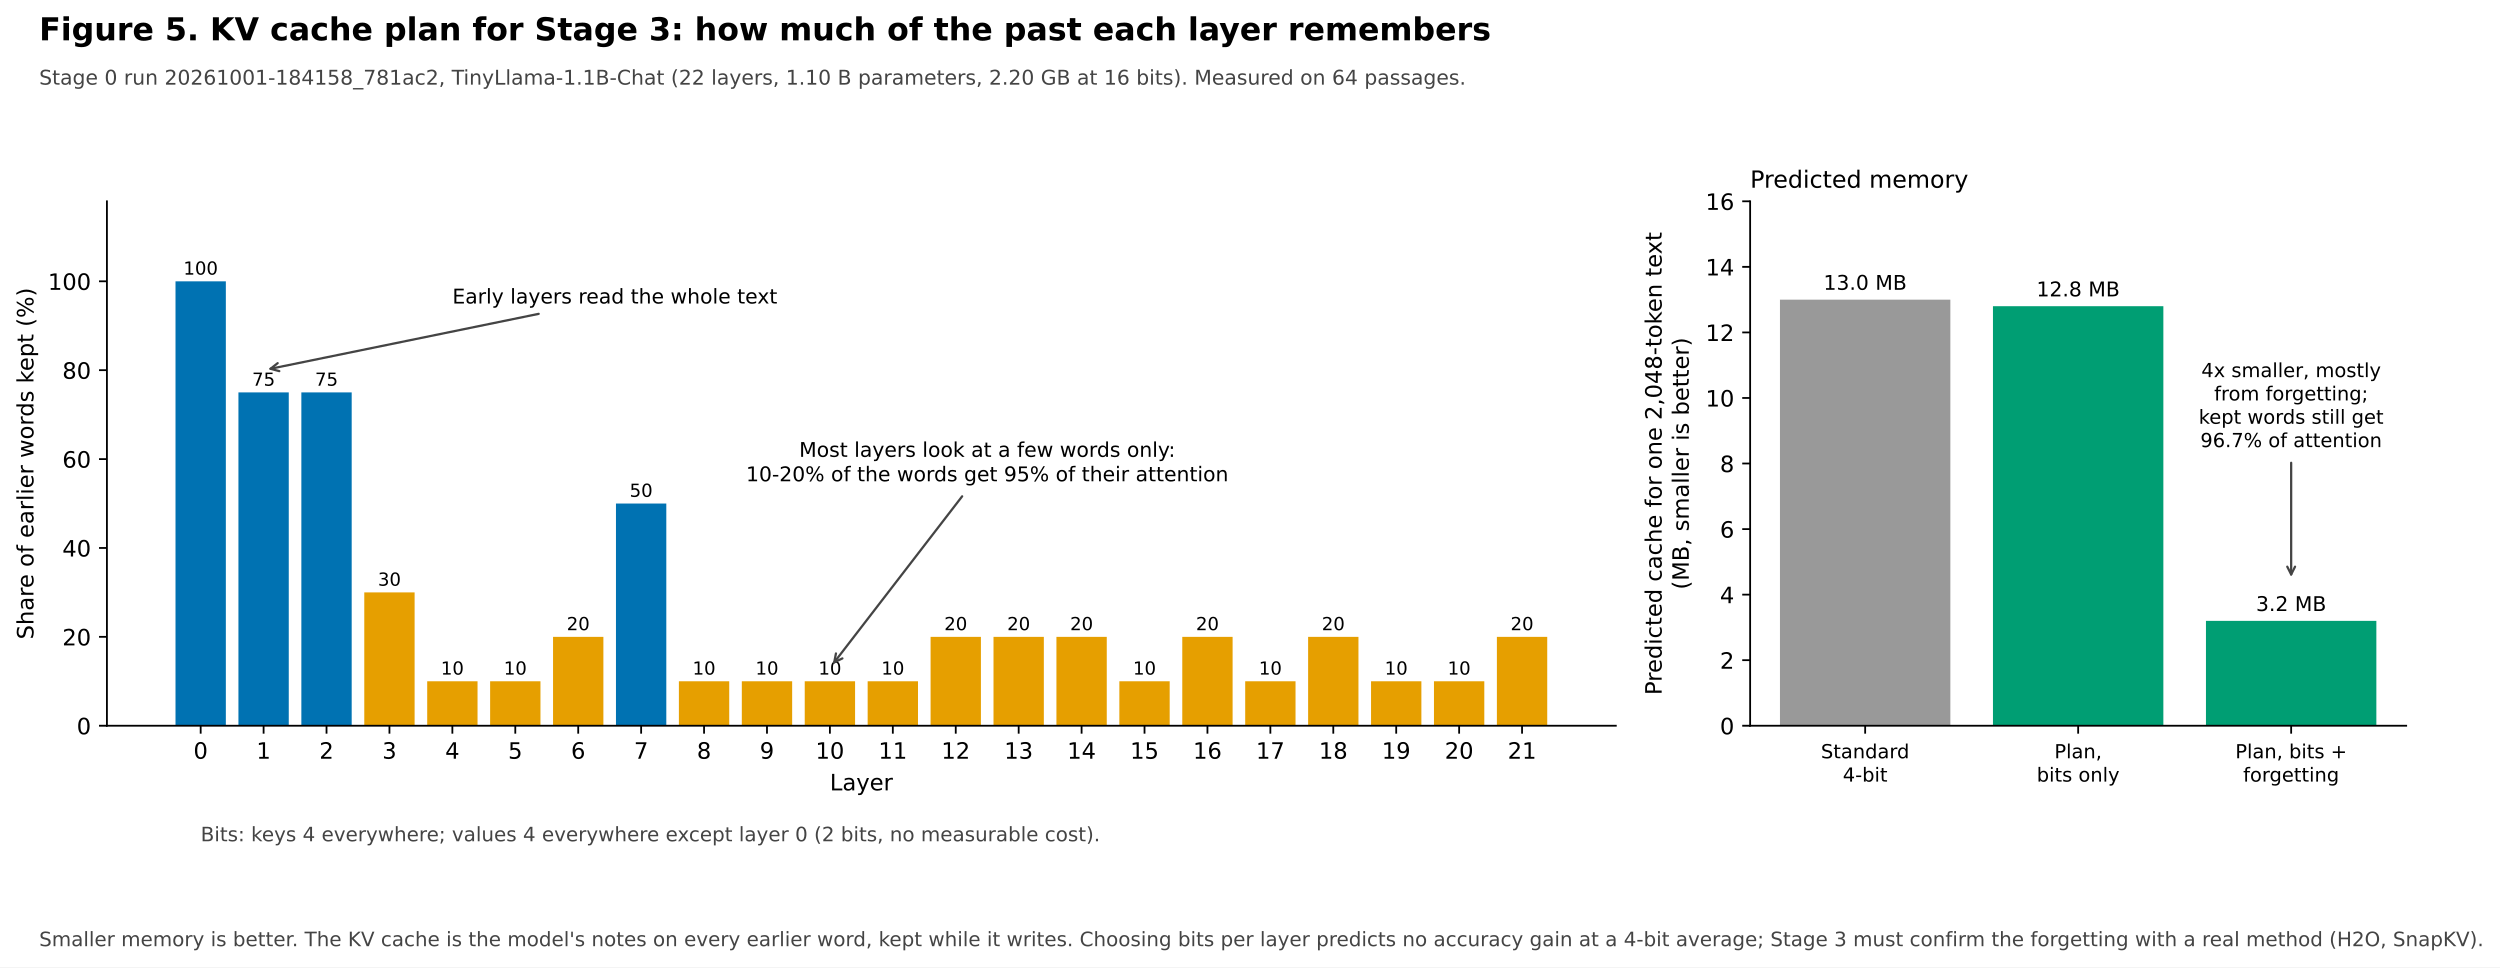
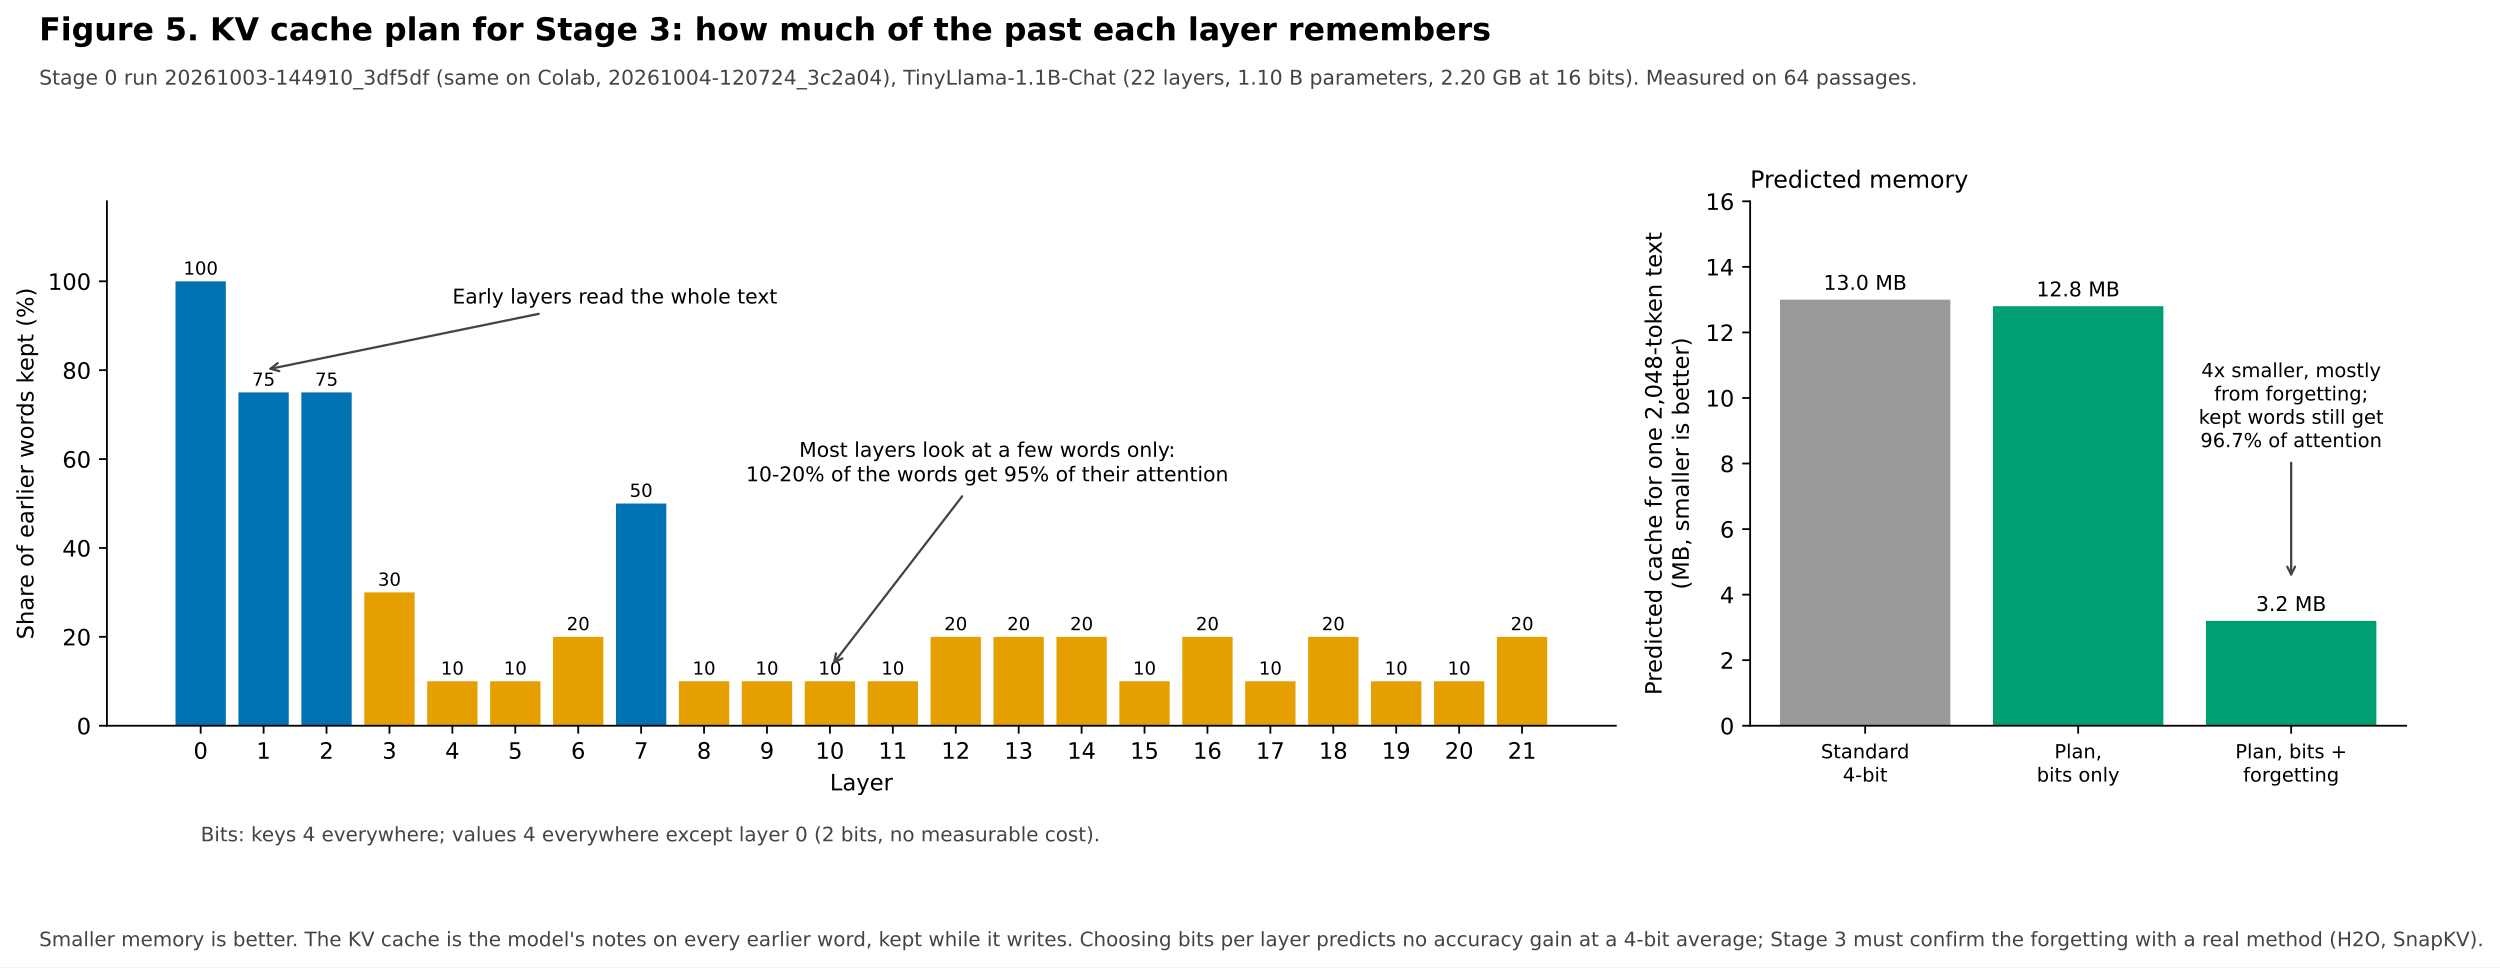
<svg xmlns="http://www.w3.org/2000/svg" xmlns:xlink="http://www.w3.org/1999/xlink" width="1105.673pt" height="427.778pt" viewBox="0 0 1105.673 427.778" version="1.1">
  <defs>
    <style type="text/css">*{stroke-linejoin: round; stroke-linecap: butt}</style>
  </defs>
  <g id="figure_1">
    <g id="patch_1">
      <path d="M 0 427.778  L 1105.673 427.778  L 1105.673 0  L 0 0  z " style="fill: #ffffff" />
    </g>
    <g id="axes_1">
      <g id="patch_2">
        <path d="M 47.288 320.969  L 714.623 320.969  L 714.623 89.034  L 47.288 89.034  z " style="fill: #ffffff" />
      </g>
      <g id="patch_3">
-         <path d="M 77.622 320.969  L 99.885 320.969  L 99.885 124.413  L 77.622 124.413  z " clip-path="url(#padb2ad7deb)" style="fill: #0072b2" />
+         <path d="M 77.622 320.969  L 99.885 320.969  L 99.885 124.413  L 77.622 124.413  z " clip-path="url(#pa475b1fa2e)" style="fill: #0072b2" />
      </g>
      <g id="patch_4">
-         <path d="M 105.45 320.969  L 127.714 320.969  L 127.714 173.552  L 105.45 173.552  z " clip-path="url(#padb2ad7deb)" style="fill: #0072b2" />
+         <path d="M 105.45 320.969  L 127.714 320.969  L 127.714 173.552  L 105.45 173.552  z " clip-path="url(#pa475b1fa2e)" style="fill: #0072b2" />
      </g>
      <g id="patch_5">
-         <path d="M 133.279 320.969  L 155.542 320.969  L 155.542 173.552  L 133.279 173.552  z " clip-path="url(#padb2ad7deb)" style="fill: #0072b2" />
+         <path d="M 133.279 320.969  L 155.542 320.969  L 155.542 173.552  L 133.279 173.552  z " clip-path="url(#pa475b1fa2e)" style="fill: #0072b2" />
      </g>
      <g id="patch_6">
-         <path d="M 161.108 320.969  L 183.371 320.969  L 183.371 262.002  L 161.108 262.002  z " clip-path="url(#padb2ad7deb)" style="fill: #e69f00" />
+         <path d="M 161.108 320.969  L 183.371 320.969  L 183.371 262.002  L 161.108 262.002  z " clip-path="url(#pa475b1fa2e)" style="fill: #e69f00" />
      </g>
      <g id="patch_7">
-         <path d="M 188.937 320.969  L 211.2 320.969  L 211.2 301.313  L 188.937 301.313  z " clip-path="url(#padb2ad7deb)" style="fill: #e69f00" />
+         <path d="M 188.937 320.969  L 211.2 320.969  L 211.2 301.313  L 188.937 301.313  z " clip-path="url(#pa475b1fa2e)" style="fill: #e69f00" />
      </g>
      <g id="patch_8">
-         <path d="M 216.766 320.969  L 239.029 320.969  L 239.029 301.313  L 216.766 301.313  z " clip-path="url(#padb2ad7deb)" style="fill: #e69f00" />
+         <path d="M 216.766 320.969  L 239.029 320.969  L 239.029 301.313  L 216.766 301.313  z " clip-path="url(#pa475b1fa2e)" style="fill: #e69f00" />
      </g>
      <g id="patch_9">
-         <path d="M 244.594 320.969  L 266.858 320.969  L 266.858 281.658  L 244.594 281.658  z " clip-path="url(#padb2ad7deb)" style="fill: #e69f00" />
+         <path d="M 244.594 320.969  L 266.858 320.969  L 266.858 281.658  L 244.594 281.658  z " clip-path="url(#pa475b1fa2e)" style="fill: #e69f00" />
      </g>
      <g id="patch_10">
-         <path d="M 272.423 320.969  L 294.686 320.969  L 294.686 222.691  L 272.423 222.691  z " clip-path="url(#padb2ad7deb)" style="fill: #0072b2" />
+         <path d="M 272.423 320.969  L 294.686 320.969  L 294.686 222.691  L 272.423 222.691  z " clip-path="url(#pa475b1fa2e)" style="fill: #0072b2" />
      </g>
      <g id="patch_11">
-         <path d="M 300.252 320.969  L 322.515 320.969  L 322.515 301.313  L 300.252 301.313  z " clip-path="url(#padb2ad7deb)" style="fill: #e69f00" />
+         <path d="M 300.252 320.969  L 322.515 320.969  L 322.515 301.313  L 300.252 301.313  z " clip-path="url(#pa475b1fa2e)" style="fill: #e69f00" />
      </g>
      <g id="patch_12">
-         <path d="M 328.081 320.969  L 350.344 320.969  L 350.344 301.313  L 328.081 301.313  z " clip-path="url(#padb2ad7deb)" style="fill: #e69f00" />
+         <path d="M 328.081 320.969  L 350.344 320.969  L 350.344 301.313  L 328.081 301.313  z " clip-path="url(#pa475b1fa2e)" style="fill: #e69f00" />
      </g>
      <g id="patch_13">
-         <path d="M 355.91 320.969  L 378.173 320.969  L 378.173 301.313  L 355.91 301.313  z " clip-path="url(#padb2ad7deb)" style="fill: #e69f00" />
+         <path d="M 355.91 320.969  L 378.173 320.969  L 378.173 301.313  L 355.91 301.313  z " clip-path="url(#pa475b1fa2e)" style="fill: #e69f00" />
      </g>
      <g id="patch_14">
-         <path d="M 383.738 320.969  L 406.002 320.969  L 406.002 301.313  L 383.738 301.313  z " clip-path="url(#padb2ad7deb)" style="fill: #e69f00" />
+         <path d="M 383.738 320.969  L 406.002 320.969  L 406.002 301.313  L 383.738 301.313  z " clip-path="url(#pa475b1fa2e)" style="fill: #e69f00" />
      </g>
      <g id="patch_15">
-         <path d="M 411.567 320.969  L 433.83 320.969  L 433.83 281.658  L 411.567 281.658  z " clip-path="url(#padb2ad7deb)" style="fill: #e69f00" />
+         <path d="M 411.567 320.969  L 433.83 320.969  L 433.83 281.658  L 411.567 281.658  z " clip-path="url(#pa475b1fa2e)" style="fill: #e69f00" />
      </g>
      <g id="patch_16">
-         <path d="M 439.396 320.969  L 461.659 320.969  L 461.659 281.658  L 439.396 281.658  z " clip-path="url(#padb2ad7deb)" style="fill: #e69f00" />
+         <path d="M 439.396 320.969  L 461.659 320.969  L 461.659 281.658  L 439.396 281.658  z " clip-path="url(#pa475b1fa2e)" style="fill: #e69f00" />
      </g>
      <g id="patch_17">
-         <path d="M 467.225 320.969  L 489.488 320.969  L 489.488 281.658  L 467.225 281.658  z " clip-path="url(#padb2ad7deb)" style="fill: #e69f00" />
+         <path d="M 467.225 320.969  L 489.488 320.969  L 489.488 281.658  L 467.225 281.658  z " clip-path="url(#pa475b1fa2e)" style="fill: #e69f00" />
      </g>
      <g id="patch_18">
-         <path d="M 495.054 320.969  L 517.317 320.969  L 517.317 301.313  L 495.054 301.313  z " clip-path="url(#padb2ad7deb)" style="fill: #e69f00" />
+         <path d="M 495.054 320.969  L 517.317 320.969  L 517.317 301.313  L 495.054 301.313  z " clip-path="url(#pa475b1fa2e)" style="fill: #e69f00" />
      </g>
      <g id="patch_19">
-         <path d="M 522.882 320.969  L 545.146 320.969  L 545.146 281.658  L 522.882 281.658  z " clip-path="url(#padb2ad7deb)" style="fill: #e69f00" />
+         <path d="M 522.882 320.969  L 545.146 320.969  L 545.146 281.658  L 522.882 281.658  z " clip-path="url(#pa475b1fa2e)" style="fill: #e69f00" />
      </g>
      <g id="patch_20">
-         <path d="M 550.711 320.969  L 572.974 320.969  L 572.974 301.313  L 550.711 301.313  z " clip-path="url(#padb2ad7deb)" style="fill: #e69f00" />
+         <path d="M 550.711 320.969  L 572.974 320.969  L 572.974 301.313  L 550.711 301.313  z " clip-path="url(#pa475b1fa2e)" style="fill: #e69f00" />
      </g>
      <g id="patch_21">
-         <path d="M 578.54 320.969  L 600.803 320.969  L 600.803 281.658  L 578.54 281.658  z " clip-path="url(#padb2ad7deb)" style="fill: #e69f00" />
+         <path d="M 578.54 320.969  L 600.803 320.969  L 600.803 281.658  L 578.54 281.658  z " clip-path="url(#pa475b1fa2e)" style="fill: #e69f00" />
      </g>
      <g id="patch_22">
-         <path d="M 606.369 320.969  L 628.632 320.969  L 628.632 301.313  L 606.369 301.313  z " clip-path="url(#padb2ad7deb)" style="fill: #e69f00" />
+         <path d="M 606.369 320.969  L 628.632 320.969  L 628.632 301.313  L 606.369 301.313  z " clip-path="url(#pa475b1fa2e)" style="fill: #e69f00" />
      </g>
      <g id="patch_23">
-         <path d="M 634.198 320.969  L 656.461 320.969  L 656.461 301.313  L 634.198 301.313  z " clip-path="url(#padb2ad7deb)" style="fill: #e69f00" />
+         <path d="M 634.198 320.969  L 656.461 320.969  L 656.461 301.313  L 634.198 301.313  z " clip-path="url(#pa475b1fa2e)" style="fill: #e69f00" />
      </g>
      <g id="patch_24">
-         <path d="M 662.027 320.969  L 684.29 320.969  L 684.29 281.658  L 662.027 281.658  z " clip-path="url(#padb2ad7deb)" style="fill: #e69f00" />
+         <path d="M 662.027 320.969  L 684.29 320.969  L 684.29 281.658  L 662.027 281.658  z " clip-path="url(#pa475b1fa2e)" style="fill: #e69f00" />
      </g>
      <g id="matplotlib.axis_1">
        <g id="xtick_1">
          <g id="line2d_1">
            <defs>
-               <path id="mbbdbe80e17" d="M 0 0  L 0 3.5  " style="stroke: #000000; stroke-width: 0.8" />
+               <path id="m942581249e" d="M 0 0  L 0 3.5  " style="stroke: #000000; stroke-width: 0.8" />
            </defs>
            <g>
-               <use xlink:href="#mbbdbe80e17" x="88.753" y="320.969" style="stroke: #000000; stroke-width: 0.8" />
+               <use xlink:href="#m942581249e" x="88.753" y="320.969" style="stroke: #000000; stroke-width: 0.8" />
            </g>
          </g>
          <g id="text_1">
            <text style="font-size: 10px; font-family: 'DejaVu Sans'; text-anchor: middle" x="88.753" y="335.566" transform="rotate(-0 88.7532 335.5663)">0</text>
          </g>
        </g>
        <g id="xtick_2">
          <g id="line2d_2">
            <g>
-               <use xlink:href="#mbbdbe80e17" x="116.582" y="320.969" style="stroke: #000000; stroke-width: 0.8" />
+               <use xlink:href="#m942581249e" x="116.582" y="320.969" style="stroke: #000000; stroke-width: 0.8" />
            </g>
          </g>
          <g id="text_2">
            <text style="font-size: 10px; font-family: 'DejaVu Sans'; text-anchor: middle" x="116.582" y="335.566" transform="rotate(-0 116.582 335.5663)">1</text>
          </g>
        </g>
        <g id="xtick_3">
          <g id="line2d_3">
            <g>
-               <use xlink:href="#mbbdbe80e17" x="144.411" y="320.969" style="stroke: #000000; stroke-width: 0.8" />
+               <use xlink:href="#m942581249e" x="144.411" y="320.969" style="stroke: #000000; stroke-width: 0.8" />
            </g>
          </g>
          <g id="text_3">
            <text style="font-size: 10px; font-family: 'DejaVu Sans'; text-anchor: middle" x="144.411" y="335.566" transform="rotate(-0 144.4108 335.5663)">2</text>
          </g>
        </g>
        <g id="xtick_4">
          <g id="line2d_4">
            <g>
-               <use xlink:href="#mbbdbe80e17" x="172.24" y="320.969" style="stroke: #000000; stroke-width: 0.8" />
+               <use xlink:href="#m942581249e" x="172.24" y="320.969" style="stroke: #000000; stroke-width: 0.8" />
            </g>
          </g>
          <g id="text_4">
            <text style="font-size: 10px; font-family: 'DejaVu Sans'; text-anchor: middle" x="172.24" y="335.566" transform="rotate(-0 172.2396 335.5663)">3</text>
          </g>
        </g>
        <g id="xtick_5">
          <g id="line2d_5">
            <g>
-               <use xlink:href="#mbbdbe80e17" x="200.068" y="320.969" style="stroke: #000000; stroke-width: 0.8" />
+               <use xlink:href="#m942581249e" x="200.068" y="320.969" style="stroke: #000000; stroke-width: 0.8" />
            </g>
          </g>
          <g id="text_5">
            <text style="font-size: 10px; font-family: 'DejaVu Sans'; text-anchor: middle" x="200.068" y="335.566" transform="rotate(-0 200.0684 335.5663)">4</text>
          </g>
        </g>
        <g id="xtick_6">
          <g id="line2d_6">
            <g>
-               <use xlink:href="#mbbdbe80e17" x="227.897" y="320.969" style="stroke: #000000; stroke-width: 0.8" />
+               <use xlink:href="#m942581249e" x="227.897" y="320.969" style="stroke: #000000; stroke-width: 0.8" />
            </g>
          </g>
          <g id="text_6">
            <text style="font-size: 10px; font-family: 'DejaVu Sans'; text-anchor: middle" x="227.897" y="335.566" transform="rotate(-0 227.8972 335.5663)">5</text>
          </g>
        </g>
        <g id="xtick_7">
          <g id="line2d_7">
            <g>
-               <use xlink:href="#mbbdbe80e17" x="255.726" y="320.969" style="stroke: #000000; stroke-width: 0.8" />
+               <use xlink:href="#m942581249e" x="255.726" y="320.969" style="stroke: #000000; stroke-width: 0.8" />
            </g>
          </g>
          <g id="text_7">
            <text style="font-size: 10px; font-family: 'DejaVu Sans'; text-anchor: middle" x="255.726" y="335.566" transform="rotate(-0 255.726 335.5663)">6</text>
          </g>
        </g>
        <g id="xtick_8">
          <g id="line2d_8">
            <g>
-               <use xlink:href="#mbbdbe80e17" x="283.555" y="320.969" style="stroke: #000000; stroke-width: 0.8" />
+               <use xlink:href="#m942581249e" x="283.555" y="320.969" style="stroke: #000000; stroke-width: 0.8" />
            </g>
          </g>
          <g id="text_8">
            <text style="font-size: 10px; font-family: 'DejaVu Sans'; text-anchor: middle" x="283.555" y="335.566" transform="rotate(-0 283.5548 335.5663)">7</text>
          </g>
        </g>
        <g id="xtick_9">
          <g id="line2d_9">
            <g>
-               <use xlink:href="#mbbdbe80e17" x="311.384" y="320.969" style="stroke: #000000; stroke-width: 0.8" />
+               <use xlink:href="#m942581249e" x="311.384" y="320.969" style="stroke: #000000; stroke-width: 0.8" />
            </g>
          </g>
          <g id="text_9">
            <text style="font-size: 10px; font-family: 'DejaVu Sans'; text-anchor: middle" x="311.384" y="335.566" transform="rotate(-0 311.3836 335.5663)">8</text>
          </g>
        </g>
        <g id="xtick_10">
          <g id="line2d_10">
            <g>
-               <use xlink:href="#mbbdbe80e17" x="339.212" y="320.969" style="stroke: #000000; stroke-width: 0.8" />
+               <use xlink:href="#m942581249e" x="339.212" y="320.969" style="stroke: #000000; stroke-width: 0.8" />
            </g>
          </g>
          <g id="text_10">
            <text style="font-size: 10px; font-family: 'DejaVu Sans'; text-anchor: middle" x="339.212" y="335.566" transform="rotate(-0 339.2124 335.5663)">9</text>
          </g>
        </g>
        <g id="xtick_11">
          <g id="line2d_11">
            <g>
-               <use xlink:href="#mbbdbe80e17" x="367.041" y="320.969" style="stroke: #000000; stroke-width: 0.8" />
+               <use xlink:href="#m942581249e" x="367.041" y="320.969" style="stroke: #000000; stroke-width: 0.8" />
            </g>
          </g>
          <g id="text_11">
            <text style="font-size: 10px; font-family: 'DejaVu Sans'; text-anchor: middle" x="367.041" y="335.566" transform="rotate(-0 367.0412 335.5663)">10</text>
          </g>
        </g>
        <g id="xtick_12">
          <g id="line2d_12">
            <g>
-               <use xlink:href="#mbbdbe80e17" x="394.87" y="320.969" style="stroke: #000000; stroke-width: 0.8" />
+               <use xlink:href="#m942581249e" x="394.87" y="320.969" style="stroke: #000000; stroke-width: 0.8" />
            </g>
          </g>
          <g id="text_12">
            <text style="font-size: 10px; font-family: 'DejaVu Sans'; text-anchor: middle" x="394.87" y="335.566" transform="rotate(-0 394.87 335.5663)">11</text>
          </g>
        </g>
        <g id="xtick_13">
          <g id="line2d_13">
            <g>
-               <use xlink:href="#mbbdbe80e17" x="422.699" y="320.969" style="stroke: #000000; stroke-width: 0.8" />
+               <use xlink:href="#m942581249e" x="422.699" y="320.969" style="stroke: #000000; stroke-width: 0.8" />
            </g>
          </g>
          <g id="text_13">
            <text style="font-size: 10px; font-family: 'DejaVu Sans'; text-anchor: middle" x="422.699" y="335.566" transform="rotate(-0 422.6988 335.5663)">12</text>
          </g>
        </g>
        <g id="xtick_14">
          <g id="line2d_14">
            <g>
-               <use xlink:href="#mbbdbe80e17" x="450.528" y="320.969" style="stroke: #000000; stroke-width: 0.8" />
+               <use xlink:href="#m942581249e" x="450.528" y="320.969" style="stroke: #000000; stroke-width: 0.8" />
            </g>
          </g>
          <g id="text_14">
            <text style="font-size: 10px; font-family: 'DejaVu Sans'; text-anchor: middle" x="450.528" y="335.566" transform="rotate(-0 450.5276 335.5663)">13</text>
          </g>
        </g>
        <g id="xtick_15">
          <g id="line2d_15">
            <g>
-               <use xlink:href="#mbbdbe80e17" x="478.356" y="320.969" style="stroke: #000000; stroke-width: 0.8" />
+               <use xlink:href="#m942581249e" x="478.356" y="320.969" style="stroke: #000000; stroke-width: 0.8" />
            </g>
          </g>
          <g id="text_15">
            <text style="font-size: 10px; font-family: 'DejaVu Sans'; text-anchor: middle" x="478.356" y="335.566" transform="rotate(-0 478.3564 335.5663)">14</text>
          </g>
        </g>
        <g id="xtick_16">
          <g id="line2d_16">
            <g>
-               <use xlink:href="#mbbdbe80e17" x="506.185" y="320.969" style="stroke: #000000; stroke-width: 0.8" />
+               <use xlink:href="#m942581249e" x="506.185" y="320.969" style="stroke: #000000; stroke-width: 0.8" />
            </g>
          </g>
          <g id="text_16">
            <text style="font-size: 10px; font-family: 'DejaVu Sans'; text-anchor: middle" x="506.185" y="335.566" transform="rotate(-0 506.1852 335.5663)">15</text>
          </g>
        </g>
        <g id="xtick_17">
          <g id="line2d_17">
            <g>
-               <use xlink:href="#mbbdbe80e17" x="534.014" y="320.969" style="stroke: #000000; stroke-width: 0.8" />
+               <use xlink:href="#m942581249e" x="534.014" y="320.969" style="stroke: #000000; stroke-width: 0.8" />
            </g>
          </g>
          <g id="text_17">
            <text style="font-size: 10px; font-family: 'DejaVu Sans'; text-anchor: middle" x="534.014" y="335.566" transform="rotate(-0 534.014 335.5663)">16</text>
          </g>
        </g>
        <g id="xtick_18">
          <g id="line2d_18">
            <g>
-               <use xlink:href="#mbbdbe80e17" x="561.843" y="320.969" style="stroke: #000000; stroke-width: 0.8" />
+               <use xlink:href="#m942581249e" x="561.843" y="320.969" style="stroke: #000000; stroke-width: 0.8" />
            </g>
          </g>
          <g id="text_18">
            <text style="font-size: 10px; font-family: 'DejaVu Sans'; text-anchor: middle" x="561.843" y="335.566" transform="rotate(-0 561.8428 335.5663)">17</text>
          </g>
        </g>
        <g id="xtick_19">
          <g id="line2d_19">
            <g>
-               <use xlink:href="#mbbdbe80e17" x="589.672" y="320.969" style="stroke: #000000; stroke-width: 0.8" />
+               <use xlink:href="#m942581249e" x="589.672" y="320.969" style="stroke: #000000; stroke-width: 0.8" />
            </g>
          </g>
          <g id="text_19">
            <text style="font-size: 10px; font-family: 'DejaVu Sans'; text-anchor: middle" x="589.672" y="335.566" transform="rotate(-0 589.6716 335.5663)">18</text>
          </g>
        </g>
        <g id="xtick_20">
          <g id="line2d_20">
            <g>
-               <use xlink:href="#mbbdbe80e17" x="617.5" y="320.969" style="stroke: #000000; stroke-width: 0.8" />
+               <use xlink:href="#m942581249e" x="617.5" y="320.969" style="stroke: #000000; stroke-width: 0.8" />
            </g>
          </g>
          <g id="text_20">
            <text style="font-size: 10px; font-family: 'DejaVu Sans'; text-anchor: middle" x="617.5" y="335.566" transform="rotate(-0 617.5004 335.5663)">19</text>
          </g>
        </g>
        <g id="xtick_21">
          <g id="line2d_21">
            <g>
-               <use xlink:href="#mbbdbe80e17" x="645.329" y="320.969" style="stroke: #000000; stroke-width: 0.8" />
+               <use xlink:href="#m942581249e" x="645.329" y="320.969" style="stroke: #000000; stroke-width: 0.8" />
            </g>
          </g>
          <g id="text_21">
            <text style="font-size: 10px; font-family: 'DejaVu Sans'; text-anchor: middle" x="645.329" y="335.566" transform="rotate(-0 645.3292 335.5663)">20</text>
          </g>
        </g>
        <g id="xtick_22">
          <g id="line2d_22">
            <g>
-               <use xlink:href="#mbbdbe80e17" x="673.158" y="320.969" style="stroke: #000000; stroke-width: 0.8" />
+               <use xlink:href="#m942581249e" x="673.158" y="320.969" style="stroke: #000000; stroke-width: 0.8" />
            </g>
          </g>
          <g id="text_22">
            <text style="font-size: 10px; font-family: 'DejaVu Sans'; text-anchor: middle" x="673.158" y="335.566" transform="rotate(-0 673.158 335.5663)">21</text>
          </g>
        </g>
        <g id="text_23">
          <text style="font-size: 10px; font-family: 'DejaVu Sans'; text-anchor: middle" x="380.956" y="349.566" transform="rotate(-0 380.9556 349.5663)">Layer</text>
        </g>
      </g>
      <g id="matplotlib.axis_2">
        <g id="ytick_1">
          <g id="line2d_23">
            <defs>
-               <path id="m8a528bb676" d="M 0 0  L -3.5 0  " style="stroke: #000000; stroke-width: 0.8" />
+               <path id="m901175bef2" d="M 0 0  L -3.5 0  " style="stroke: #000000; stroke-width: 0.8" />
            </defs>
            <g>
-               <use xlink:href="#m8a528bb676" x="47.288" y="320.969" style="stroke: #000000; stroke-width: 0.8" />
+               <use xlink:href="#m901175bef2" x="47.288" y="320.969" style="stroke: #000000; stroke-width: 0.8" />
            </g>
          </g>
          <g id="text_24">
            <text style="font-size: 10px; font-family: 'DejaVu Sans'; text-anchor: end" x="40.288" y="324.768" transform="rotate(-0 40.28828 324.7675)">0</text>
          </g>
        </g>
        <g id="ytick_2">
          <g id="line2d_24">
            <g>
-               <use xlink:href="#m8a528bb676" x="47.288" y="281.658" style="stroke: #000000; stroke-width: 0.8" />
+               <use xlink:href="#m901175bef2" x="47.288" y="281.658" style="stroke: #000000; stroke-width: 0.8" />
            </g>
          </g>
          <g id="text_25">
            <text style="font-size: 10px; font-family: 'DejaVu Sans'; text-anchor: end" x="40.288" y="285.456" transform="rotate(-0 40.28828 285.4565)">20</text>
          </g>
        </g>
        <g id="ytick_3">
          <g id="line2d_25">
            <g>
-               <use xlink:href="#m8a528bb676" x="47.288" y="242.347" style="stroke: #000000; stroke-width: 0.8" />
+               <use xlink:href="#m901175bef2" x="47.288" y="242.347" style="stroke: #000000; stroke-width: 0.8" />
            </g>
          </g>
          <g id="text_26">
            <text style="font-size: 10px; font-family: 'DejaVu Sans'; text-anchor: end" x="40.288" y="246.145" transform="rotate(-0 40.28828 246.1454)">40</text>
          </g>
        </g>
        <g id="ytick_4">
          <g id="line2d_26">
            <g>
-               <use xlink:href="#m8a528bb676" x="47.288" y="203.036" style="stroke: #000000; stroke-width: 0.8" />
+               <use xlink:href="#m901175bef2" x="47.288" y="203.036" style="stroke: #000000; stroke-width: 0.8" />
            </g>
          </g>
          <g id="text_27">
            <text style="font-size: 10px; font-family: 'DejaVu Sans'; text-anchor: end" x="40.288" y="206.834" transform="rotate(-0 40.28828 206.8344)">60</text>
          </g>
        </g>
        <g id="ytick_5">
          <g id="line2d_27">
            <g>
-               <use xlink:href="#m8a528bb676" x="47.288" y="163.725" style="stroke: #000000; stroke-width: 0.8" />
+               <use xlink:href="#m901175bef2" x="47.288" y="163.725" style="stroke: #000000; stroke-width: 0.8" />
            </g>
          </g>
          <g id="text_28">
            <text style="font-size: 10px; font-family: 'DejaVu Sans'; text-anchor: end" x="40.288" y="167.523" transform="rotate(-0 40.28828 167.5233)">80</text>
          </g>
        </g>
        <g id="ytick_6">
          <g id="line2d_28">
            <g>
-               <use xlink:href="#m8a528bb676" x="47.288" y="124.413" style="stroke: #000000; stroke-width: 0.8" />
+               <use xlink:href="#m901175bef2" x="47.288" y="124.413" style="stroke: #000000; stroke-width: 0.8" />
            </g>
          </g>
          <g id="text_29">
            <text style="font-size: 10px; font-family: 'DejaVu Sans'; text-anchor: end" x="40.288" y="128.212" transform="rotate(-0 40.28828 128.2123)">100</text>
          </g>
        </g>
        <g id="text_30">
          <text style="font-size: 10px; font-family: 'DejaVu Sans'; text-anchor: middle" x="14.798" y="205.001" transform="rotate(-90 14.79844 205.0011)">Share of earlier words kept (%)</text>
        </g>
      </g>
      <g id="patch_25">
        <path d="M 47.288 320.969  L 47.288 89.034  " style="fill: none; stroke: #000000; stroke-width: 0.8; stroke-linejoin: miter; stroke-linecap: square" />
      </g>
      <g id="patch_26">
        <path d="M 47.288 320.969  L 714.623 320.969  " style="fill: none; stroke: #000000; stroke-width: 0.8; stroke-linejoin: miter; stroke-linecap: square" />
      </g>
      <g id="text_31">
        <text style="font-size: 8px; font-family: 'DejaVu Sans'; text-anchor: middle" x="88.753" y="121.465" transform="rotate(-0 88.7532 121.4651)">100</text>
      </g>
      <g id="text_32">
        <text style="font-size: 8px; font-family: 'DejaVu Sans'; text-anchor: middle" x="116.582" y="170.604" transform="rotate(-0 116.582 170.6039)">75</text>
      </g>
      <g id="text_33">
        <text style="font-size: 8px; font-family: 'DejaVu Sans'; text-anchor: middle" x="144.411" y="170.604" transform="rotate(-0 144.4108 170.6039)">75</text>
      </g>
      <g id="text_34">
        <text style="font-size: 8px; font-family: 'DejaVu Sans'; text-anchor: middle" x="172.24" y="259.054" transform="rotate(-0 172.2396 259.0538)">30</text>
      </g>
      <g id="text_35">
        <text style="font-size: 8px; font-family: 'DejaVu Sans'; text-anchor: middle" x="200.068" y="298.365" transform="rotate(-0 200.0684 298.3648)">10</text>
      </g>
      <g id="text_36">
        <text style="font-size: 8px; font-family: 'DejaVu Sans'; text-anchor: middle" x="227.897" y="298.365" transform="rotate(-0 227.8972 298.3648)">10</text>
      </g>
      <g id="text_37">
        <text style="font-size: 8px; font-family: 'DejaVu Sans'; text-anchor: middle" x="255.726" y="278.709" transform="rotate(-0 255.726 278.7093)">20</text>
      </g>
      <g id="text_38">
        <text style="font-size: 8px; font-family: 'DejaVu Sans'; text-anchor: middle" x="283.555" y="219.743" transform="rotate(-0 283.5548 219.7427)">50</text>
      </g>
      <g id="text_39">
        <text style="font-size: 8px; font-family: 'DejaVu Sans'; text-anchor: middle" x="311.384" y="298.365" transform="rotate(-0 311.3836 298.3648)">10</text>
      </g>
      <g id="text_40">
        <text style="font-size: 8px; font-family: 'DejaVu Sans'; text-anchor: middle" x="339.212" y="298.365" transform="rotate(-0 339.2124 298.3648)">10</text>
      </g>
      <g id="text_41">
        <text style="font-size: 8px; font-family: 'DejaVu Sans'; text-anchor: middle" x="367.041" y="298.365" transform="rotate(-0 367.0412 298.3648)">10</text>
      </g>
      <g id="text_42">
        <text style="font-size: 8px; font-family: 'DejaVu Sans'; text-anchor: middle" x="394.87" y="298.365" transform="rotate(-0 394.87 298.3648)">10</text>
      </g>
      <g id="text_43">
        <text style="font-size: 8px; font-family: 'DejaVu Sans'; text-anchor: middle" x="422.699" y="278.709" transform="rotate(-0 422.6988 278.7093)">20</text>
      </g>
      <g id="text_44">
        <text style="font-size: 8px; font-family: 'DejaVu Sans'; text-anchor: middle" x="450.528" y="278.709" transform="rotate(-0 450.5276 278.7093)">20</text>
      </g>
      <g id="text_45">
        <text style="font-size: 8px; font-family: 'DejaVu Sans'; text-anchor: middle" x="478.356" y="278.709" transform="rotate(-0 478.3564 278.7093)">20</text>
      </g>
      <g id="text_46">
        <text style="font-size: 8px; font-family: 'DejaVu Sans'; text-anchor: middle" x="506.185" y="298.365" transform="rotate(-0 506.1852 298.3648)">10</text>
      </g>
      <g id="text_47">
        <text style="font-size: 8px; font-family: 'DejaVu Sans'; text-anchor: middle" x="534.014" y="278.709" transform="rotate(-0 534.014 278.7093)">20</text>
      </g>
      <g id="text_48">
        <text style="font-size: 8px; font-family: 'DejaVu Sans'; text-anchor: middle" x="561.843" y="298.365" transform="rotate(-0 561.8428 298.3648)">10</text>
      </g>
      <g id="text_49">
        <text style="font-size: 8px; font-family: 'DejaVu Sans'; text-anchor: middle" x="589.672" y="278.709" transform="rotate(-0 589.6716 278.7093)">20</text>
      </g>
      <g id="text_50">
        <text style="font-size: 8px; font-family: 'DejaVu Sans'; text-anchor: middle" x="617.5" y="298.365" transform="rotate(-0 617.5004 298.3648)">10</text>
      </g>
      <g id="text_51">
        <text style="font-size: 8px; font-family: 'DejaVu Sans'; text-anchor: middle" x="645.329" y="298.365" transform="rotate(-0 645.3292 298.3648)">10</text>
      </g>
      <g id="text_52">
        <text style="font-size: 8px; font-family: 'DejaVu Sans'; text-anchor: middle" x="673.158" y="278.709" transform="rotate(-0 673.158 278.7093)">20</text>
      </g>
      <g id="patch_27">
        <path d="M 238.237 138.804  Q 178.388 151.064 119.634 163.099  " style="fill: none; stroke: #444444; stroke-linecap: round" />
        <path d="M 123.522 164.14  L 119.634 163.099  L 122.799 160.614  " style="fill: none; stroke: #444444; stroke-linecap: round" />
      </g>
      <g id="text_53">
        <text style="font-size: 9px; font-family: 'DejaVu Sans'; text-anchor: start" x="200.068" y="134.241" transform="rotate(-0 200.0684 134.2412)">Early layers read the whole text</text>
      </g>
      <g id="patch_28">
        <path d="M 425.528 219.511  Q 396.894 256.673 368.943 292.949  " style="fill: none; stroke: #444444; stroke-linecap: round" />
        <path d="M 372.566 291.196  L 368.943 292.949  L 369.714 288.998  " style="fill: none; stroke: #444444; stroke-linecap: round" />
      </g>
      <g id="text_54">
        <text style="font-size: 9px; font-family: 'DejaVu Sans'" transform="translate(353.4349 202.0609)">Most layers look at a few words only:</text>
        <text style="font-size: 9px; font-family: 'DejaVu Sans'" transform="translate(329.9513 212.8633)">10-20% of the words get 95% of their attention</text>
      </g>
      <g id="text_55">
        <text style="font-size: 8.8px; font-family: 'DejaVu Sans'; text-anchor: start; fill: #444444" x="88.753" y="372.073" transform="rotate(-0 88.7532 372.073)">Bits: keys 4 everywhere; values 4 everywhere except layer 0 (2 bits, no measurable cost).</text>
      </g>
    </g>
    <g id="axes_2">
      <g id="patch_29">
        <path d="M 774.032 320.969  L 1064.177 320.969  L 1064.177 89.034  L 774.032 89.034  z " style="fill: #ffffff" />
      </g>
      <g id="patch_30">
-         <path d="M 787.22 320.969  L 862.582 320.969  L 862.582 132.521  L 787.22 132.521  z " clip-path="url(#p2717fbf167)" style="fill: #999999" />
+         <path d="M 787.22 320.969  L 862.582 320.969  L 862.582 132.521  L 787.22 132.521  z " clip-path="url(#p0534d02d52)" style="fill: #999999" />
      </g>
      <g id="patch_31">
-         <path d="M 881.423 320.969  L 956.786 320.969  L 956.786 135.421  L 881.423 135.421  z " clip-path="url(#p2717fbf167)" style="fill: #009e73" />
+         <path d="M 881.423 320.969  L 956.786 320.969  L 956.786 135.421  L 881.423 135.421  z " clip-path="url(#p0534d02d52)" style="fill: #009e73" />
      </g>
      <g id="patch_32">
-         <path d="M 975.626 320.969  L 1050.989 320.969  L 1050.989 274.582  L 975.626 274.582  z " clip-path="url(#p2717fbf167)" style="fill: #009e73" />
+         <path d="M 975.626 320.969  L 1050.989 320.969  L 1050.989 274.582  L 975.626 274.582  z " clip-path="url(#p0534d02d52)" style="fill: #009e73" />
      </g>
      <g id="matplotlib.axis_3">
        <g id="xtick_23">
          <g id="line2d_29">
            <g>
-               <use xlink:href="#mbbdbe80e17" x="824.901" y="320.969" style="stroke: #000000; stroke-width: 0.8" />
+               <use xlink:href="#m942581249e" x="824.901" y="320.969" style="stroke: #000000; stroke-width: 0.8" />
            </g>
          </g>
          <g id="text_56">
            <text style="font-size: 8.6px; font-family: 'DejaVu Sans'" transform="translate(805.3382 335.3642)">Standard</text>
            <text style="font-size: 8.6px; font-family: 'DejaVu Sans'" transform="translate(815.0038 345.6865)">4-bit</text>
          </g>
        </g>
        <g id="xtick_24">
          <g id="line2d_30">
            <g>
-               <use xlink:href="#mbbdbe80e17" x="919.104" y="320.969" style="stroke: #000000; stroke-width: 0.8" />
+               <use xlink:href="#m942581249e" x="919.104" y="320.969" style="stroke: #000000; stroke-width: 0.8" />
            </g>
          </g>
          <g id="text_57">
            <text style="font-size: 8.6px; font-family: 'DejaVu Sans'" transform="translate(908.5901 335.3642)">Plan,</text>
            <text style="font-size: 8.6px; font-family: 'DejaVu Sans'" transform="translate(900.7917 345.6865)">bits only</text>
          </g>
        </g>
        <g id="xtick_25">
          <g id="line2d_31">
            <g>
-               <use xlink:href="#mbbdbe80e17" x="1013.307" y="320.969" style="stroke: #000000; stroke-width: 0.8" />
+               <use xlink:href="#m942581249e" x="1013.307" y="320.969" style="stroke: #000000; stroke-width: 0.8" />
            </g>
          </g>
          <g id="text_58">
            <text style="font-size: 8.6px; font-family: 'DejaVu Sans'" transform="translate(988.6066 335.3642)">Plan, bits +</text>
            <text style="font-size: 8.6px; font-family: 'DejaVu Sans'" transform="translate(992.0734 345.6865)">forgetting</text>
          </g>
        </g>
      </g>
      <g id="matplotlib.axis_4">
        <g id="ytick_7">
          <g id="line2d_32">
            <g>
-               <use xlink:href="#m8a528bb676" x="774.032" y="320.969" style="stroke: #000000; stroke-width: 0.8" />
+               <use xlink:href="#m901175bef2" x="774.032" y="320.969" style="stroke: #000000; stroke-width: 0.8" />
            </g>
          </g>
          <g id="text_59">
            <text style="font-size: 10px; font-family: 'DejaVu Sans'; text-anchor: end" x="767.032" y="324.768" transform="rotate(-0 767.0315 324.7675)">0</text>
          </g>
        </g>
        <g id="ytick_8">
          <g id="line2d_33">
            <g>
-               <use xlink:href="#m8a528bb676" x="774.032" y="291.977" style="stroke: #000000; stroke-width: 0.8" />
+               <use xlink:href="#m901175bef2" x="774.032" y="291.977" style="stroke: #000000; stroke-width: 0.8" />
            </g>
          </g>
          <g id="text_60">
            <text style="font-size: 10px; font-family: 'DejaVu Sans'; text-anchor: end" x="767.032" y="295.776" transform="rotate(-0 767.0315 295.7756)">2</text>
          </g>
        </g>
        <g id="ytick_9">
          <g id="line2d_34">
            <g>
-               <use xlink:href="#m8a528bb676" x="774.032" y="262.985" style="stroke: #000000; stroke-width: 0.8" />
+               <use xlink:href="#m901175bef2" x="774.032" y="262.985" style="stroke: #000000; stroke-width: 0.8" />
            </g>
          </g>
          <g id="text_61">
            <text style="font-size: 10px; font-family: 'DejaVu Sans'; text-anchor: end" x="767.032" y="266.784" transform="rotate(-0 767.0315 266.7837)">4</text>
          </g>
        </g>
        <g id="ytick_10">
          <g id="line2d_35">
            <g>
-               <use xlink:href="#m8a528bb676" x="774.032" y="233.993" style="stroke: #000000; stroke-width: 0.8" />
+               <use xlink:href="#m901175bef2" x="774.032" y="233.993" style="stroke: #000000; stroke-width: 0.8" />
            </g>
          </g>
          <g id="text_62">
            <text style="font-size: 10px; font-family: 'DejaVu Sans'; text-anchor: end" x="767.032" y="237.792" transform="rotate(-0 767.0315 237.7918)">6</text>
          </g>
        </g>
        <g id="ytick_11">
          <g id="line2d_36">
            <g>
-               <use xlink:href="#m8a528bb676" x="774.032" y="205.001" style="stroke: #000000; stroke-width: 0.8" />
+               <use xlink:href="#m901175bef2" x="774.032" y="205.001" style="stroke: #000000; stroke-width: 0.8" />
            </g>
          </g>
          <g id="text_63">
            <text style="font-size: 10px; font-family: 'DejaVu Sans'; text-anchor: end" x="767.032" y="208.8" transform="rotate(-0 767.0315 208.7999)">8</text>
          </g>
        </g>
        <g id="ytick_12">
          <g id="line2d_37">
            <g>
-               <use xlink:href="#m8a528bb676" x="774.032" y="176.009" style="stroke: #000000; stroke-width: 0.8" />
+               <use xlink:href="#m901175bef2" x="774.032" y="176.009" style="stroke: #000000; stroke-width: 0.8" />
            </g>
          </g>
          <g id="text_64">
            <text style="font-size: 10px; font-family: 'DejaVu Sans'; text-anchor: end" x="767.032" y="179.808" transform="rotate(-0 767.0315 179.808)">10</text>
          </g>
        </g>
        <g id="ytick_13">
          <g id="line2d_38">
            <g>
-               <use xlink:href="#m8a528bb676" x="774.032" y="147.017" style="stroke: #000000; stroke-width: 0.8" />
+               <use xlink:href="#m901175bef2" x="774.032" y="147.017" style="stroke: #000000; stroke-width: 0.8" />
            </g>
          </g>
          <g id="text_65">
            <text style="font-size: 10px; font-family: 'DejaVu Sans'; text-anchor: end" x="767.032" y="150.816" transform="rotate(-0 767.0315 150.8162)">12</text>
          </g>
        </g>
        <g id="ytick_14">
          <g id="line2d_39">
            <g>
-               <use xlink:href="#m8a528bb676" x="774.032" y="118.025" style="stroke: #000000; stroke-width: 0.8" />
+               <use xlink:href="#m901175bef2" x="774.032" y="118.025" style="stroke: #000000; stroke-width: 0.8" />
            </g>
          </g>
          <g id="text_66">
            <text style="font-size: 10px; font-family: 'DejaVu Sans'; text-anchor: end" x="767.032" y="121.824" transform="rotate(-0 767.0315 121.8243)">14</text>
          </g>
        </g>
        <g id="ytick_15">
          <g id="line2d_40">
            <g>
-               <use xlink:href="#m8a528bb676" x="774.032" y="89.034" style="stroke: #000000; stroke-width: 0.8" />
+               <use xlink:href="#m901175bef2" x="774.032" y="89.034" style="stroke: #000000; stroke-width: 0.8" />
            </g>
          </g>
          <g id="text_67">
            <text style="font-size: 10px; font-family: 'DejaVu Sans'; text-anchor: end" x="767.032" y="92.832" transform="rotate(-0 767.0315 92.83237)">16</text>
          </g>
        </g>
        <g id="text_68">
          <text style="font-size: 10px; font-family: 'DejaVu Sans'" transform="translate(734.9005 307.3753) rotate(-90)">Predicted cache for one 2,048-token text</text>
          <text style="font-size: 10px; font-family: 'DejaVu Sans'" transform="translate(746.9032 260.7495) rotate(-90)">(MB, smaller is better)</text>
        </g>
      </g>
      <g id="patch_33">
        <path d="M 774.032 320.969  L 774.032 89.034  " style="fill: none; stroke: #000000; stroke-width: 0.8; stroke-linejoin: miter; stroke-linecap: square" />
      </g>
      <g id="patch_34">
        <path d="M 774.032 320.969  L 1064.177 320.969  " style="fill: none; stroke: #000000; stroke-width: 0.8; stroke-linejoin: miter; stroke-linecap: square" />
      </g>
      <g id="text_69">
        <text style="font-size: 9px; font-family: 'DejaVu Sans'; text-anchor: middle" x="824.901" y="128.173" transform="rotate(-0 824.9012 128.1726)">13.0 MB</text>
      </g>
      <g id="text_70">
        <text style="font-size: 9px; font-family: 'DejaVu Sans'; text-anchor: middle" x="919.104" y="131.072" transform="rotate(-0 919.1043 131.0718)">12.8 MB</text>
      </g>
      <g id="text_71">
        <text style="font-size: 9px; font-family: 'DejaVu Sans'; text-anchor: middle" x="1013.307" y="270.233" transform="rotate(-0 1013.307 270.2329)">3.2 MB</text>
      </g>
      <g id="patch_35">
        <path d="M 1013.307 204.68  Q 1013.307 229.932 1013.307 254.066  " style="fill: none; stroke: #444444; stroke-linecap: round" />
        <path d="M 1015.027 250.626  L 1013.307 254.066  L 1011.587 250.626  " style="fill: none; stroke: #444444; stroke-linecap: round" />
      </g>
      <g id="text_72">
        <text style="font-size: 8.6px; font-family: 'DejaVu Sans'" transform="translate(973.5754 166.7861)">4x smaller, mostly</text>
        <text style="font-size: 8.6px; font-family: 'DejaVu Sans'" transform="translate(979.252 177.1084)">from forgetting;</text>
        <text style="font-size: 8.6px; font-family: 'DejaVu Sans'" transform="translate(972.4285 187.4308)">kept words still get</text>
        <text style="font-size: 8.6px; font-family: 'DejaVu Sans'" transform="translate(973.1555 197.7531)">96.7% of attention</text>
      </g>
      <g id="text_73">
        <text style="font-size: 10.5px; font-family: 'DejaVu Sans'; text-anchor: start" x="774.032" y="83.034" transform="rotate(-0 774.0315 83.03354)">Predicted memory</text>
      </g>
    </g>
    <g id="text_74">
      <text style="font-weight: 700; font-size: 14px; font-family: 'DejaVu Sans'; text-anchor: start" x="17.326" y="17.838" transform="rotate(-0 17.32594 17.83781)">Figure 5. KV cache plan for Stage 3: how much of the past each layer remembers</text>
    </g>
    <g id="text_75">
-       <text style="font-size: 9px; font-family: 'DejaVu Sans'; text-anchor: start; fill: #444444" x="17.326" y="37.44" transform="rotate(-0 17.32594 37.44)">Stage 0 run 20261001-184158_781ac2, TinyLlama-1.1B-Chat (22 layers, 1.10 B parameters, 2.20 GB at 16 bits). Measured on 64 passages.</text>
+       <text style="font-size: 9px; font-family: 'DejaVu Sans'; text-anchor: start; fill: #444444" x="17.326" y="37.44" transform="rotate(-0 17.32594 37.44)">Stage 0 run 20261003-144910_3df5df (same on Colab, 20261004-120724_3c2a04), TinyLlama-1.1B-Chat (22 layers, 1.10 B parameters, 2.20 GB at 16 bits). Measured on 64 passages.</text>
    </g>
    <g id="text_76">
      <text style="font-size: 8.8px; font-family: 'DejaVu Sans'; text-anchor: start; fill: #444444" x="17.326" y="418.464" transform="rotate(-0 17.32594 418.464)">Smaller memory is better. The KV cache is the model's notes on every earlier word, kept while it writes. Choosing bits per layer predicts no accuracy gain at a 4-bit average; Stage 3 must confirm the forgetting with a real method (H2O, SnapKV).</text>
    </g>
  </g>
  <defs>
-     <clipPath id="padb2ad7deb">
+     <clipPath id="pa475b1fa2e">
      <rect x="47.288" y="89.034" width="667.335" height="231.935" />
    </clipPath>
-     <clipPath id="p2717fbf167">
+     <clipPath id="p0534d02d52">
      <rect x="774.032" y="89.034" width="290.146" height="231.935" />
    </clipPath>
  </defs>
</svg>
